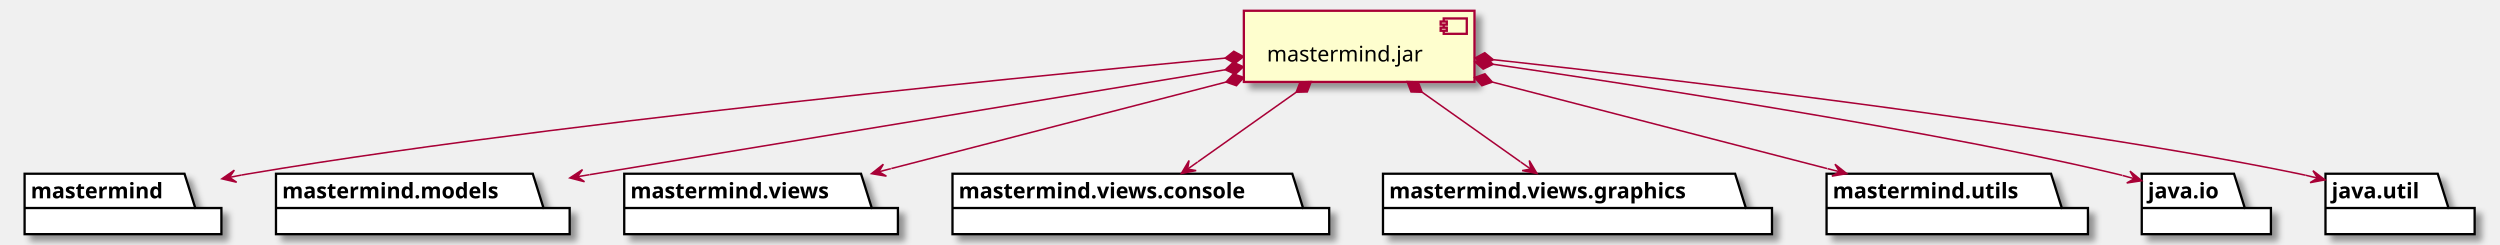
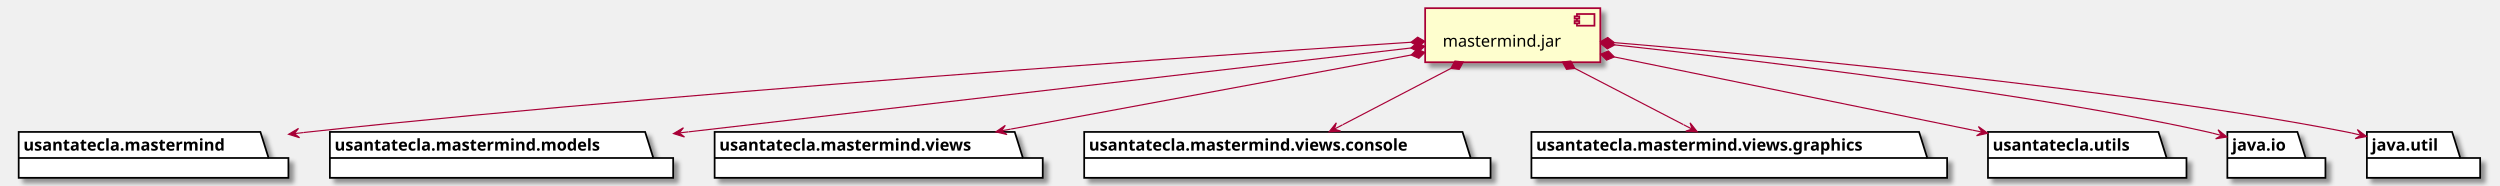
- <svg xmlns="http://www.w3.org/2000/svg" contentScriptType="application/ecmascript" contentStyleType="text/css" height="159px" preserveAspectRatio="none" style="width:1626px;height:159px;" version="1.1" viewBox="0 0 1626 159" width="1626px" zoomAndPan="magnify">
+ <svg xmlns="http://www.w3.org/2000/svg" contentScriptType="application/ecmascript" contentStyleType="text/css" height="159px" preserveAspectRatio="none" style="width:2141px;height:159px;" version="1.1" viewBox="0 0 2141 159" width="2141px" zoomAndPan="magnify">
  <defs>
-     <filter height="300%" id="f9oujg0q32w1b" width="300%" x="-1" y="-1">
+     <filter height="300%" id="fhhgu0jyzu7er" width="300%" x="-1" y="-1">
      <feGaussianBlur result="blurOut" stdDeviation="2.0" />
      <feColorMatrix in="blurOut" result="blurOut2" type="matrix" values="0 0 0 0 0 0 0 0 0 0 0 0 0 0 0 0 0 0 .4 0" />
      <feOffset dx="4.0" dy="4.0" in="blurOut2" result="blurOut3" />
      <feBlend in="SourceGraphic" in2="blurOut3" mode="normal" />
    </filter>
  </defs>
  <g>
-     <polygon fill="#FFFFFF" filter="url(#f9oujg0q32w1b)" points="16,113,120,113,127,135.297,144,135.297,144,152.297,16,152.297,16,113" style="stroke: #000000; stroke-width: 1.5;" />
-     <line style="stroke: #000000; stroke-width: 1.5;" x1="16" x2="127" y1="135.297" y2="135.297" />
-     <text fill="#000000" font-family="sans-serif" font-size="14" font-weight="bold" lengthAdjust="spacingAndGlyphs" textLength="98" x="20" y="128.995">mastermind</text>
-     <polygon fill="#FFFFFF" filter="url(#f9oujg0q32w1b)" points="179.5,113,346.5,113,353.5,135.297,370.5,135.297,370.5,152.297,179.5,152.297,179.5,113" style="stroke: #000000; stroke-width: 1.5;" />
-     <line style="stroke: #000000; stroke-width: 1.5;" x1="179.5" x2="353.5" y1="135.297" y2="135.297" />
-     <text fill="#000000" font-family="sans-serif" font-size="14" font-weight="bold" lengthAdjust="spacingAndGlyphs" textLength="161" x="183.5" y="128.995">mastermind.models</text>
-     <polygon fill="#FFFFFF" filter="url(#f9oujg0q32w1b)" points="406,113,560,113,567,135.297,584,135.297,584,152.297,406,152.297,406,113" style="stroke: #000000; stroke-width: 1.5;" />
-     <line style="stroke: #000000; stroke-width: 1.5;" x1="406" x2="567" y1="135.297" y2="135.297" />
-     <text fill="#000000" font-family="sans-serif" font-size="14" font-weight="bold" lengthAdjust="spacingAndGlyphs" textLength="148" x="410" y="128.995">mastermind.views</text>
-     <polygon fill="#FFFFFF" filter="url(#f9oujg0q32w1b)" points="619.5,113,840.5,113,847.5,135.297,864.5,135.297,864.5,152.297,619.5,152.297,619.5,113" style="stroke: #000000; stroke-width: 1.5;" />
-     <line style="stroke: #000000; stroke-width: 1.5;" x1="619.5" x2="847.5" y1="135.297" y2="135.297" />
-     <text fill="#000000" font-family="sans-serif" font-size="14" font-weight="bold" lengthAdjust="spacingAndGlyphs" textLength="215" x="623.5" y="128.995">mastermind.views.console</text>
-     <polygon fill="#FFFFFF" filter="url(#f9oujg0q32w1b)" points="899.5,113,1128.5,113,1135.5,135.297,1152.5,135.297,1152.5,152.297,899.5,152.297,899.5,113" style="stroke: #000000; stroke-width: 1.5;" />
-     <line style="stroke: #000000; stroke-width: 1.5;" x1="899.5" x2="1135.5" y1="135.297" y2="135.297" />
-     <text fill="#000000" font-family="sans-serif" font-size="14" font-weight="bold" lengthAdjust="spacingAndGlyphs" textLength="223" x="903.5" y="128.995">mastermind.views.graphics</text>
-     <polygon fill="#FFFFFF" filter="url(#f9oujg0q32w1b)" points="1188,113,1334,113,1341,135.297,1358,135.297,1358,152.297,1188,152.297,1188,113" style="stroke: #000000; stroke-width: 1.5;" />
-     <line style="stroke: #000000; stroke-width: 1.5;" x1="1188" x2="1341" y1="135.297" y2="135.297" />
-     <text fill="#000000" font-family="sans-serif" font-size="14" font-weight="bold" lengthAdjust="spacingAndGlyphs" textLength="140" x="1192" y="128.995">mastermind.utils</text>
-     <polygon fill="#FFFFFF" filter="url(#f9oujg0q32w1b)" points="1393,113,1453,113,1460,135.297,1477,135.297,1477,152.297,1393,152.297,1393,113" style="stroke: #000000; stroke-width: 1.5;" />
-     <line style="stroke: #000000; stroke-width: 1.5;" x1="1393" x2="1460" y1="135.297" y2="135.297" />
-     <text fill="#000000" font-family="sans-serif" font-size="14" font-weight="bold" lengthAdjust="spacingAndGlyphs" textLength="54" x="1397" y="128.995">java.io</text>
-     <polygon fill="#FFFFFF" filter="url(#f9oujg0q32w1b)" points="1512.5,113,1585.5,113,1592.5,135.297,1609.5,135.297,1609.5,152.297,1512.5,152.297,1512.5,113" style="stroke: #000000; stroke-width: 1.5;" />
-     <line style="stroke: #000000; stroke-width: 1.5;" x1="1512.5" x2="1592.5" y1="135.297" y2="135.297" />
-     <text fill="#000000" font-family="sans-serif" font-size="14" font-weight="bold" lengthAdjust="spacingAndGlyphs" textLength="67" x="1516.5" y="128.995">java.util</text>
-     <rect fill="#FEFECE" filter="url(#f9oujg0q32w1b)" height="46.297" style="stroke: #A80036; stroke-width: 1.5;" width="150" x="809" y="7" />
-     <rect fill="#FEFECE" height="10" style="stroke: #A80036; stroke-width: 1.5;" width="15" x="939" y="12" />
-     <rect fill="#FEFECE" height="2" style="stroke: #A80036; stroke-width: 1.5;" width="4" x="937" y="14" />
-     <rect fill="#FEFECE" height="2" style="stroke: #A80036; stroke-width: 1.5;" width="4" x="937" y="18" />
-     <text fill="#000000" font-family="sans-serif" font-size="14" lengthAdjust="spacingAndGlyphs" textLength="110" x="824" y="39.995">mastermind.jar</text>
-     <path d="M796.828,37.818 C796.828,37.818 388.915,74.634 162,113 C160.381,113.274 158.746,113.559 157.1,113.855 " fill="none" id="jar-mastermind" style="stroke: #A80036; stroke-width: 1.0;" />
-     <polygon fill="#A80036" points="144.327,116.292,153.917,118.534,149.238,115.355,152.417,110.676,144.327,116.292" style="stroke: #A80036; stroke-width: 1.0;" />
-     <line style="stroke: #A80036; stroke-width: 1.0;" x1="149.238" x2="157.096" y1="115.355" y2="113.855" />
-     <polygon fill="#A80036" points="808.787,36.828,802.477,33.337,796.828,37.818,803.138,41.309,808.787,36.828" style="stroke: #A80036; stroke-width: 1.0;" />
-     <path d="M796.874,45.378 C796.874,45.378 501.193,94.173 383.567,113.584 " fill="none" id="jar-mastermind.models" style="stroke: #A80036; stroke-width: 1.0;" />
-     <polygon fill="#A80036" points="370.632,115.718,380.163,118.199,375.565,114.904,378.86,110.306,370.632,115.718" style="stroke: #A80036; stroke-width: 1.0;" />
-     <line style="stroke: #A80036; stroke-width: 1.0;" x1="375.565" x2="383.458" y1="114.904" y2="113.602" />
-     <polygon fill="#A80036" points="808.714,43.424,802.143,40.455,796.874,45.378,803.446,48.348,808.714,43.424" style="stroke: #A80036; stroke-width: 1.0;" />
-     <path d="M797.378,53.378 C797.378,53.378 643.816,93.053 579.713,109.614 " fill="none" id="jar-mastermind.views" style="stroke: #A80036; stroke-width: 1.0;" />
-     <polygon fill="#A80036" points="566.816,112.946,576.53,114.568,571.657,111.695,574.529,106.822,566.816,112.946" style="stroke: #A80036; stroke-width: 1.0;" />
-     <line style="stroke: #A80036; stroke-width: 1.0;" x1="571.657" x2="579.403" y1="111.695" y2="109.694" />
-     <polygon fill="#A80036" points="808.997,50.377,802.187,48.005,797.378,53.378,804.188,55.751,808.997,50.377" style="stroke: #A80036; stroke-width: 1.0;" />
-     <path d="M843.042,59.987 C843.042,59.987 798.381,91.596 779.109,105.236 " fill="none" id="jar-mastermind.views.console" style="stroke: #A80036; stroke-width: 1.0;" />
-     <polygon fill="#A80036" points="768.326,112.868,777.983,110.933,772.407,109.979,773.361,104.403,768.326,112.868" style="stroke: #A80036; stroke-width: 1.0;" />
-     <line style="stroke: #A80036; stroke-width: 1.0;" x1="772.407" x2="778.937" y1="109.979" y2="105.358" />
-     <polygon fill="#A80036" points="852.837,53.055,845.629,53.256,843.042,59.987,850.25,59.786,852.837,53.055" style="stroke: #A80036; stroke-width: 1.0;" />
-     <path d="M924.958,59.987 C924.958,59.987 969.619,91.596 988.891,105.236 " fill="none" id="jar-mastermind.views.graphics" style="stroke: #A80036; stroke-width: 1.0;" />
-     <polygon fill="#A80036" points="999.674,112.868,994.639,104.403,995.593,109.979,990.017,110.933,999.674,112.868" style="stroke: #A80036; stroke-width: 1.0;" />
-     <line style="stroke: #A80036; stroke-width: 1.0;" x1="995.593" x2="989.063" y1="109.979" y2="105.358" />
-     <polygon fill="#A80036" points="915.163,53.055,917.75,59.786,924.958,59.987,922.371,53.256,915.163,53.055" style="stroke: #A80036; stroke-width: 1.0;" />
-     <path d="M970.622,53.378 C970.622,53.378 1124.18,93.053 1188.29,109.614 " fill="none" id="jar-mastermind.utils" style="stroke: #A80036; stroke-width: 1.0;" />
-     <polygon fill="#A80036" points="1201.18,112.946,1193.469,106.819,1196.339,111.693,1191.465,114.564,1201.18,112.946" style="stroke: #A80036; stroke-width: 1.0;" />
-     <line style="stroke: #A80036; stroke-width: 1.0;" x1="1196.339" x2="1188.6" y1="111.693" y2="109.694" />
-     <polygon fill="#A80036" points="959.003,50.377,963.812,55.751,970.622,53.378,965.813,48.005,959.003,50.377" style="stroke: #A80036; stroke-width: 1.0;" />
-     <path d="M971.144,41.805 C971.144,41.805 1236.35,79.638 1376,113 C1377.38,113.331 1378.78,113.676 1380.19,114.035 " fill="none" id="jar-java.io" style="stroke: #A80036; stroke-width: 1.0;" />
-     <polygon fill="#A80036" points="1392.98,117.544,1385.361,111.304,1388.159,116.22,1383.242,119.018,1392.98,117.544" style="stroke: #A80036; stroke-width: 1.0;" />
-     <line style="stroke: #A80036; stroke-width: 1.0;" x1="1388.159" x2="1380.445" y1="116.22" y2="114.104" />
-     <polygon fill="#A80036" points="959.247,40.238,964.673,44.987,971.144,41.805,965.718,37.056,959.247,40.238" style="stroke: #A80036; stroke-width: 1.0;" />
-     <path d="M971.29,38.838 C971.29,38.838 1310.86,75.031 1495,113 C1496.49,113.306 1497.99,113.628 1499.5,113.963 " fill="none" id="jar-java.util" style="stroke: #A80036; stroke-width: 1.0;" />
-     <polygon fill="#A80036" points="1512.17,116.992,1504.343,111.014,1507.306,115.832,1502.488,118.796,1512.17,116.992" style="stroke: #A80036; stroke-width: 1.0;" />
-     <line style="stroke: #A80036; stroke-width: 1.0;" x1="1507.306" x2="1499.525" y1="115.832" y2="113.969" />
-     <polygon fill="#A80036" points="959.345,37.687,964.934,42.244,971.29,38.838,965.701,34.281,959.345,37.687" style="stroke: #A80036; stroke-width: 1.0;" />
+     <polygon fill="#FFFFFF" filter="url(#fhhgu0jyzu7er)" points="16,113,223,113,230,135.297,247,135.297,247,152.297,16,152.297,16,113" style="stroke:#000000;stroke-width:1.5;" />
+     <line style="stroke:#000000;stroke-width:1.5;" x1="16" x2="230" y1="135.297" y2="135.297" />
+     <text fill="#000000" font-family="sans-serif" font-size="14" font-weight="bold" lengthAdjust="spacingAndGlyphs" textLength="201" x="20" y="128.995">usantatecla.mastermind</text>
+     <polygon fill="#FFFFFF" filter="url(#fhhgu0jyzu7er)" points="282.5,113,552.5,113,559.5,135.297,576.5,135.297,576.5,152.297,282.5,152.297,282.5,113" style="stroke:#000000;stroke-width:1.5;" />
+     <line style="stroke:#000000;stroke-width:1.5;" x1="282.5" x2="559.5" y1="135.297" y2="135.297" />
+     <text fill="#000000" font-family="sans-serif" font-size="14" font-weight="bold" lengthAdjust="spacingAndGlyphs" textLength="264" x="286.5" y="128.995">usantatecla.mastermind.models</text>
+     <polygon fill="#FFFFFF" filter="url(#fhhgu0jyzu7er)" points="612,113,869,113,876,135.297,893,135.297,893,152.297,612,152.297,612,113" style="stroke:#000000;stroke-width:1.5;" />
+     <line style="stroke:#000000;stroke-width:1.5;" x1="612" x2="876" y1="135.297" y2="135.297" />
+     <text fill="#000000" font-family="sans-serif" font-size="14" font-weight="bold" lengthAdjust="spacingAndGlyphs" textLength="251" x="616" y="128.995">usantatecla.mastermind.views</text>
+     <polygon fill="#FFFFFF" filter="url(#fhhgu0jyzu7er)" points="928.5,113,1252.5,113,1259.5,135.297,1276.5,135.297,1276.5,152.297,928.5,152.297,928.5,113" style="stroke:#000000;stroke-width:1.5;" />
+     <line style="stroke:#000000;stroke-width:1.5;" x1="928.5" x2="1259.5" y1="135.297" y2="135.297" />
+     <text fill="#000000" font-family="sans-serif" font-size="14" font-weight="bold" lengthAdjust="spacingAndGlyphs" textLength="318" x="932.5" y="128.995">usantatecla.mastermind.views.console</text>
+     <polygon fill="#FFFFFF" filter="url(#fhhgu0jyzu7er)" points="1311.5,113,1643.5,113,1650.5,135.297,1667.5,135.297,1667.5,152.297,1311.5,152.297,1311.5,113" style="stroke:#000000;stroke-width:1.5;" />
+     <line style="stroke:#000000;stroke-width:1.5;" x1="1311.5" x2="1650.5" y1="135.297" y2="135.297" />
+     <text fill="#000000" font-family="sans-serif" font-size="14" font-weight="bold" lengthAdjust="spacingAndGlyphs" textLength="326" x="1315.5" y="128.995">usantatecla.mastermind.views.graphics</text>
+     <polygon fill="#FFFFFF" filter="url(#fhhgu0jyzu7er)" points="1702.5,113,1848.5,113,1855.5,135.297,1872.5,135.297,1872.5,152.297,1702.5,152.297,1702.5,113" style="stroke:#000000;stroke-width:1.5;" />
+     <line style="stroke:#000000;stroke-width:1.5;" x1="1702.5" x2="1855.5" y1="135.297" y2="135.297" />
+     <text fill="#000000" font-family="sans-serif" font-size="14" font-weight="bold" lengthAdjust="spacingAndGlyphs" textLength="140" x="1706.5" y="128.995">usantatecla.utils</text>
+     <polygon fill="#FFFFFF" filter="url(#fhhgu0jyzu7er)" points="1907.5,113,1967.5,113,1974.5,135.297,1991.5,135.297,1991.5,152.297,1907.5,152.297,1907.5,113" style="stroke:#000000;stroke-width:1.5;" />
+     <line style="stroke:#000000;stroke-width:1.5;" x1="1907.5" x2="1974.5" y1="135.297" y2="135.297" />
+     <text fill="#000000" font-family="sans-serif" font-size="14" font-weight="bold" lengthAdjust="spacingAndGlyphs" textLength="54" x="1911.5" y="128.995">java.io</text>
+     <polygon fill="#FFFFFF" filter="url(#fhhgu0jyzu7er)" points="2027,113,2100,113,2107,135.297,2124,135.297,2124,152.297,2027,152.297,2027,113" style="stroke:#000000;stroke-width:1.5;" />
+     <line style="stroke:#000000;stroke-width:1.5;" x1="2027" x2="2107" y1="135.297" y2="135.297" />
+     <text fill="#000000" font-family="sans-serif" font-size="14" font-weight="bold" lengthAdjust="spacingAndGlyphs" textLength="67" x="2031" y="128.995">java.util</text>
+     <rect fill="#FEFECE" filter="url(#fhhgu0jyzu7er)" height="46.297" style="stroke:#A80036;stroke-width:1.5;" width="150" x="1220.5" y="7" />
+     <rect fill="#FEFECE" height="10" style="stroke:#A80036;stroke-width:1.5;" width="15" x="1350.5" y="12" />
+     <rect fill="#FEFECE" height="2" style="stroke:#A80036;stroke-width:1.5;" width="4" x="1348.5" y="14" />
+     <rect fill="#FEFECE" height="2" style="stroke:#A80036;stroke-width:1.5;" width="4" x="1348.5" y="18" />
+     <text fill="#000000" font-family="sans-serif" font-size="14" lengthAdjust="spacingAndGlyphs" textLength="110" x="1235.5" y="39.995">mastermind.jar</text>
+     <path d="M1208.353,36.196 C1208.353,36.196 612.604,74.98 264.5,113 C263.081,113.155 261.653,113.313 260.218,113.474 " fill="none" id="jar-usantatecla.mastermind" style="stroke:#A80036;stroke-width:1.0;" />
+     <polygon fill="#A80036" points="247.15,114.997,256.553,117.928,252.116,114.418,255.626,109.982,247.15,114.997" style="stroke:#A80036;stroke-width:1.0;" />
+     <line style="stroke:#A80036;stroke-width:1.0;" x1="252.116" x2="260.062" y1="114.418" y2="113.493" />
+     <polygon fill="#A80036" points="1220.33,35.457,1214.095,31.834,1208.353,36.196,1214.588,39.819,1220.33,35.457" style="stroke:#A80036;stroke-width:1.0;" />
+     <path d="M1208.239,41.115 C1208.239,41.115 772.012,91.751 590.004,112.873 " fill="none" id="jar-usantatecla.mastermind.models" style="stroke:#A80036;stroke-width:1.0;" />
+     <polygon fill="#A80036" points="576.819,114.403,586.22,117.339,581.786,113.827,585.298,109.393,576.819,114.403" style="stroke:#A80036;stroke-width:1.0;" />
+     <line style="stroke:#A80036;stroke-width:1.0;" x1="581.786" x2="589.732" y1="113.827" y2="112.905" />
+     <polygon fill="#A80036" points="1220.16,39.743,1213.742,36.455,1208.239,41.115,1214.657,44.403,1220.16,39.743" style="stroke:#A80036;stroke-width:1.0;" />
+     <path d="M1208.481,47.11 C1208.481,47.11 967.459,91.715 865.915,110.509 " fill="none" id="jar-usantatecla.mastermind.views" style="stroke:#A80036;stroke-width:1.0;" />
+     <polygon fill="#A80036" points="852.831,112.93,862.409,115.226,857.747,112.02,860.953,107.359,852.831,112.93" style="stroke:#A80036;stroke-width:1.0;" />
+     <line style="stroke:#A80036;stroke-width:1.0;" x1="857.747" x2="865.614" y1="112.02" y2="110.564" />
+     <polygon fill="#A80036" points="1220.28,44.921,1213.651,42.083,1208.481,47.11,1215.11,49.948,1220.28,44.921" style="stroke:#A80036;stroke-width:1.0;" />
+     <path d="M1242.51,58.605 C1242.51,58.605 1177.71,92.335 1150.04,106.744 " fill="none" id="jar-usantatecla.mastermind.views.console" style="stroke:#A80036;stroke-width:1.0;" />
+     <polygon fill="#A80036" points="1138.28,112.868,1148.11,112.262,1142.715,110.56,1144.417,105.165,1138.28,112.868" style="stroke:#A80036;stroke-width:1.0;" />
+     <line style="stroke:#A80036;stroke-width:1.0;" x1="1142.715" x2="1149.81" y1="110.56" y2="106.864" />
+     <polygon fill="#A80036" points="1253.15,53.055,1245.98,52.283,1242.51,58.605,1249.68,59.377,1253.15,53.055" style="stroke:#A80036;stroke-width:1.0;" />
+     <path d="M1348.723,58.579 C1348.723,58.579 1413.9,92.335 1441.71,106.744 " fill="none" id="jar-usantatecla.mastermind.views.graphics" style="stroke:#A80036;stroke-width:1.0;" />
+     <polygon fill="#A80036" points="1453.53,112.868,1447.374,105.18,1449.089,110.571,1443.698,112.285,1453.53,112.868" style="stroke:#A80036;stroke-width:1.0;" />
+     <line style="stroke:#A80036;stroke-width:1.0;" x1="1449.089" x2="1441.99" y1="110.571" y2="106.888" />
+     <polygon fill="#A80036" points="1338.07,53.055,1341.555,59.368,1348.723,58.579,1345.238,52.266,1338.07,53.055" style="stroke:#A80036;stroke-width:1.0;" />
+     <path d="M1382.517,48.773 C1382.517,48.773 1600.26,93.253 1689.48,111.477 " fill="none" id="jar-usantatecla.utils" style="stroke:#A80036;stroke-width:1.0;" />
+     <polygon fill="#A80036" points="1702.33,114.103,1694.312,108.383,1697.431,113.103,1692.712,116.222,1702.33,114.103" style="stroke:#A80036;stroke-width:1.0;" />
+     <line style="stroke:#A80036;stroke-width:1.0;" x1="1697.431" x2="1689.59" y1="113.103" y2="111.501" />
+     <polygon fill="#A80036" points="1370.76,46.373,1375.839,51.492,1382.517,48.773,1377.439,43.654,1370.76,46.373" style="stroke:#A80036;stroke-width:1.0;" />
+     <path d="M1382.838,38.444 C1382.838,38.444 1712.92,73.214 1890.5,113 C1891.86,113.305 1893.24,113.627 1894.62,113.963 " fill="none" id="jar-java.io" style="stroke:#A80036;stroke-width:1.0;" />
+     <polygon fill="#A80036" points="1907.19,117.305,1899.521,111.125,1902.358,116.019,1897.464,118.856,1907.19,117.305" style="stroke:#A80036;stroke-width:1.0;" />
+     <line style="stroke:#A80036;stroke-width:1.0;" x1="1902.358" x2="1894.63" y1="116.019" y2="113.964" />
+     <polygon fill="#A80036" points="1370.89,37.323,1376.49,41.866,1382.838,38.444,1377.237,33.901,1370.89,37.323" style="stroke:#A80036;stroke-width:1.0;" />
+     <path d="M1382.591,36.515 C1382.591,36.515 1786.44,69.218 2009.5,113 C2010.99,113.292 2012.49,113.601 2014.01,113.925 " fill="none" id="jar-java.util" style="stroke:#A80036;stroke-width:1.0;" />
+     <polygon fill="#A80036" points="2026.69,116.886,2018.836,110.944,2021.821,115.749,2017.016,118.734,2026.69,116.886" style="stroke:#A80036;stroke-width:1.0;" />
+     <line style="stroke:#A80036;stroke-width:1.0;" x1="2021.821" x2="2014.035" y1="115.749" y2="113.93" />
+     <polygon fill="#A80036" points="1370.62,35.684,1376.329,40.09,1382.591,36.515,1376.882,32.109,1370.62,35.684" style="stroke:#A80036;stroke-width:1.0;" />
  </g>
</svg>
